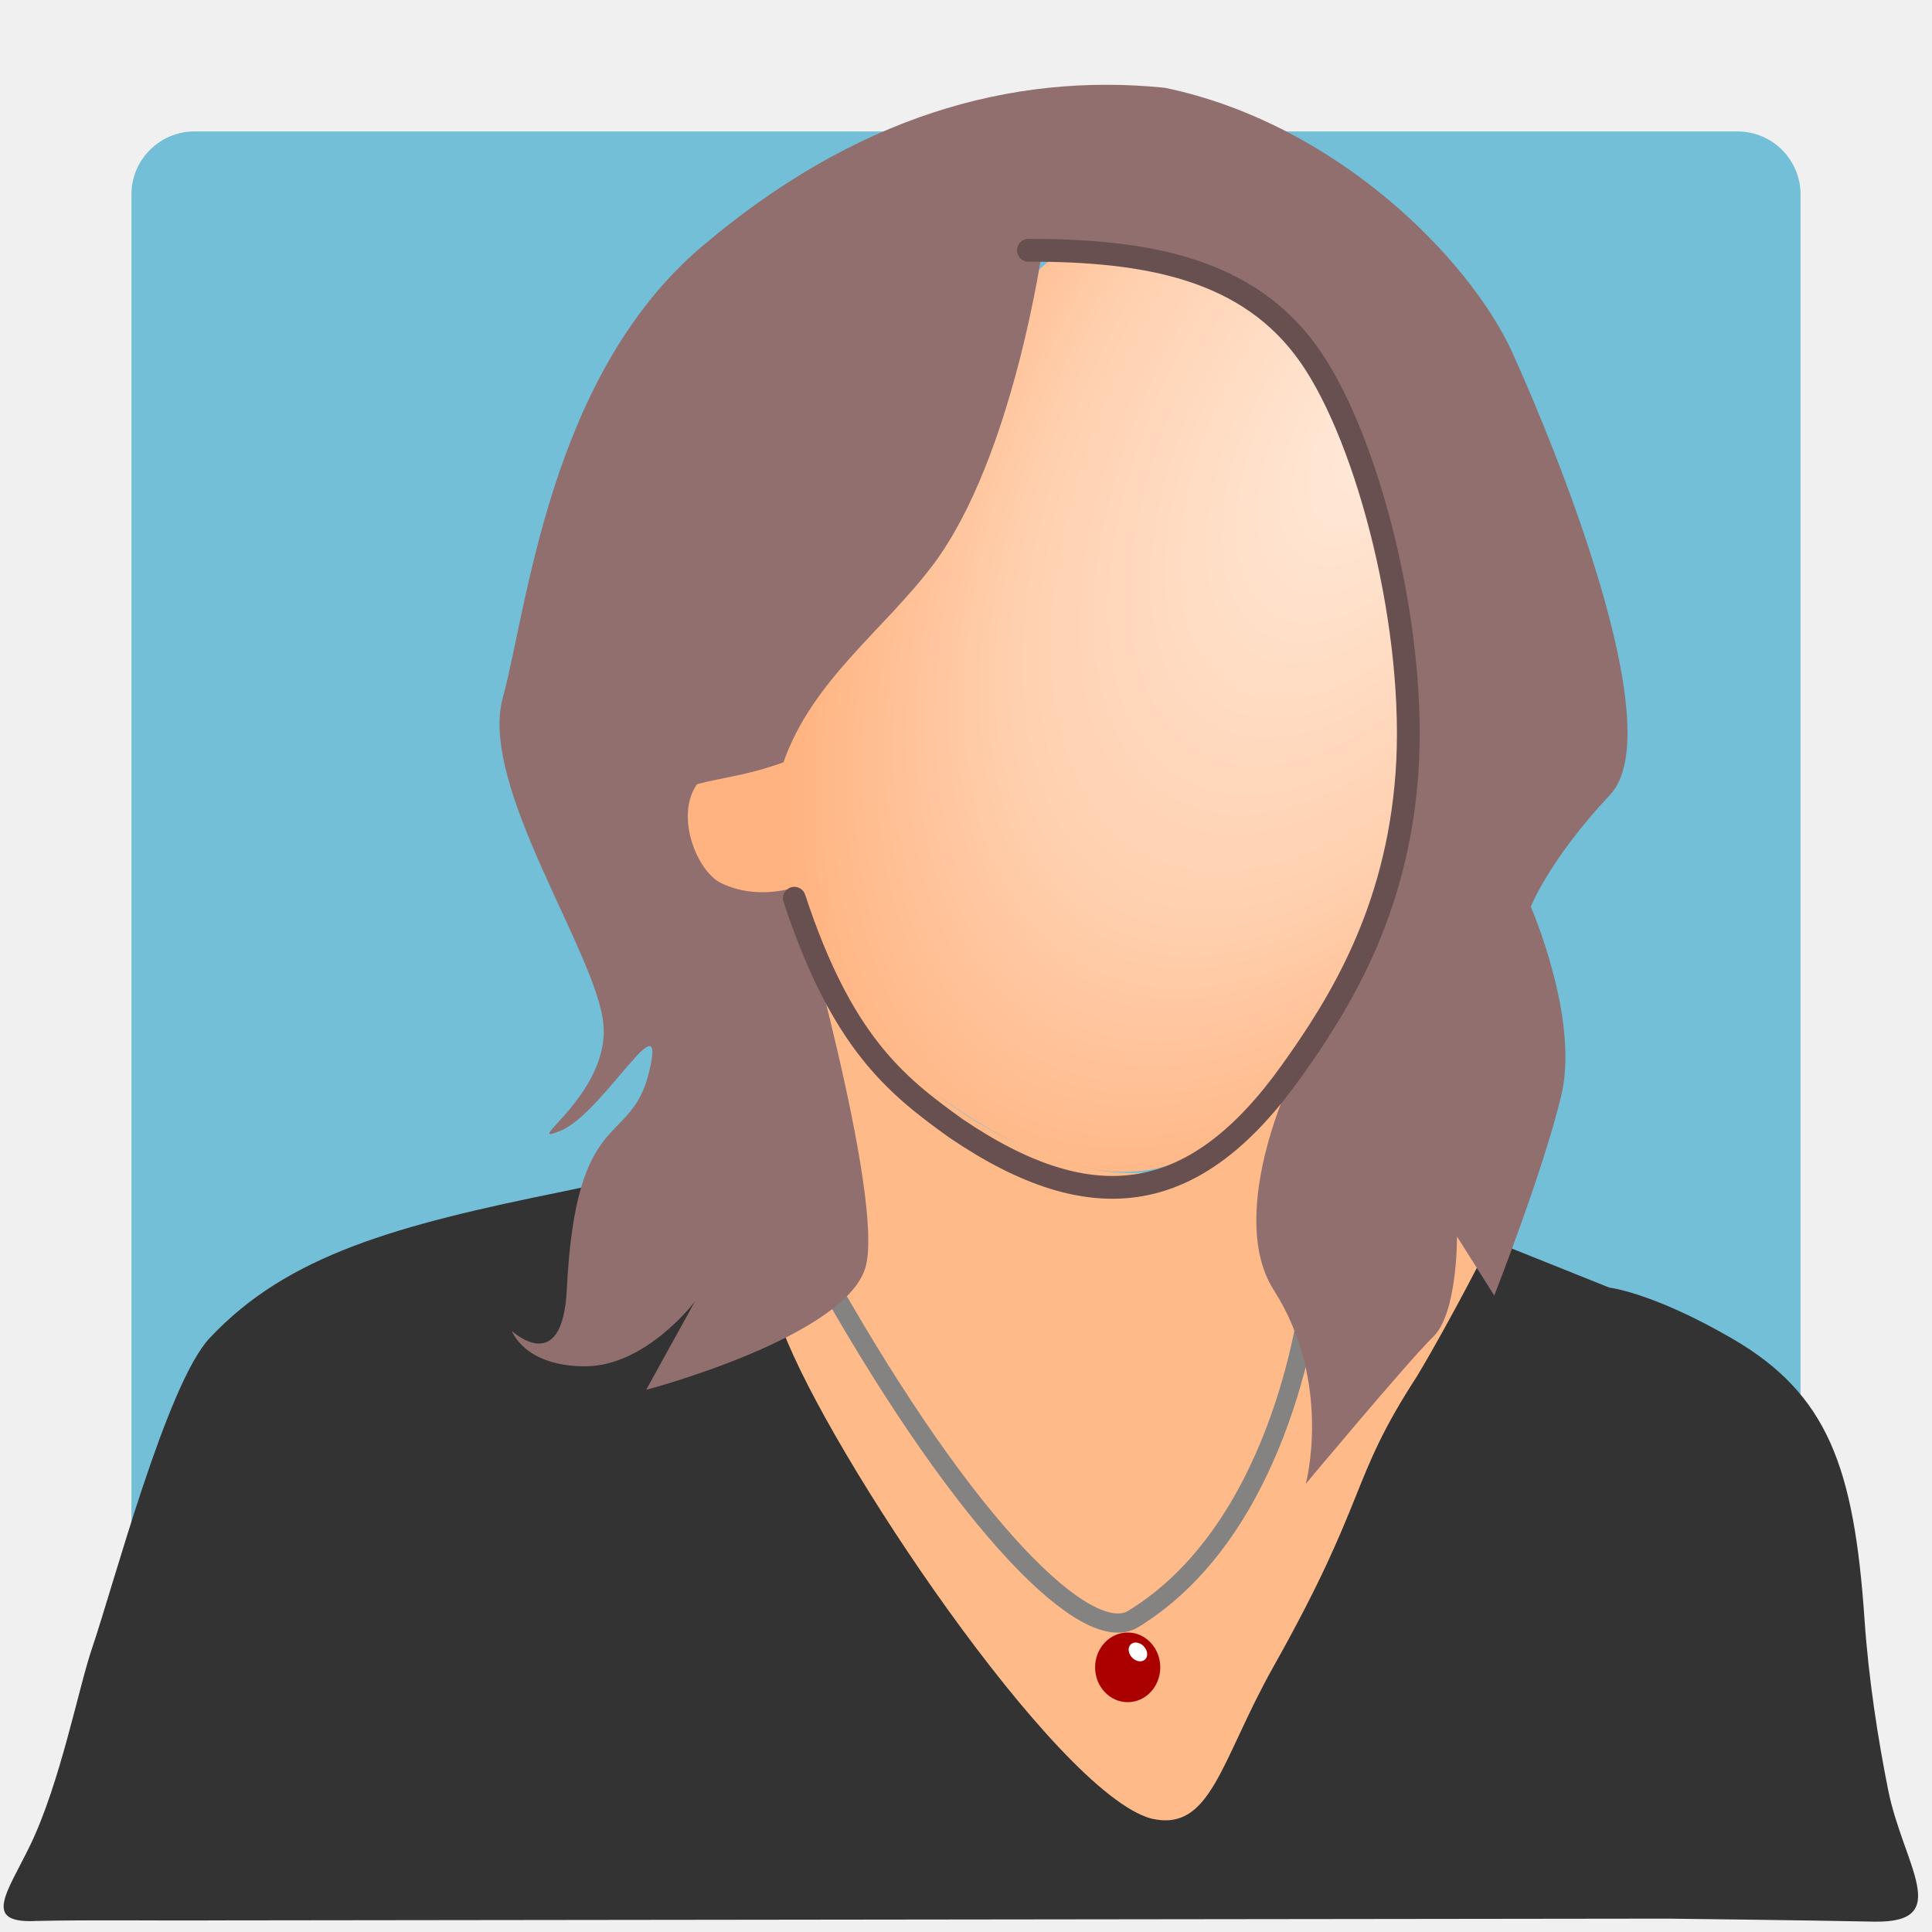
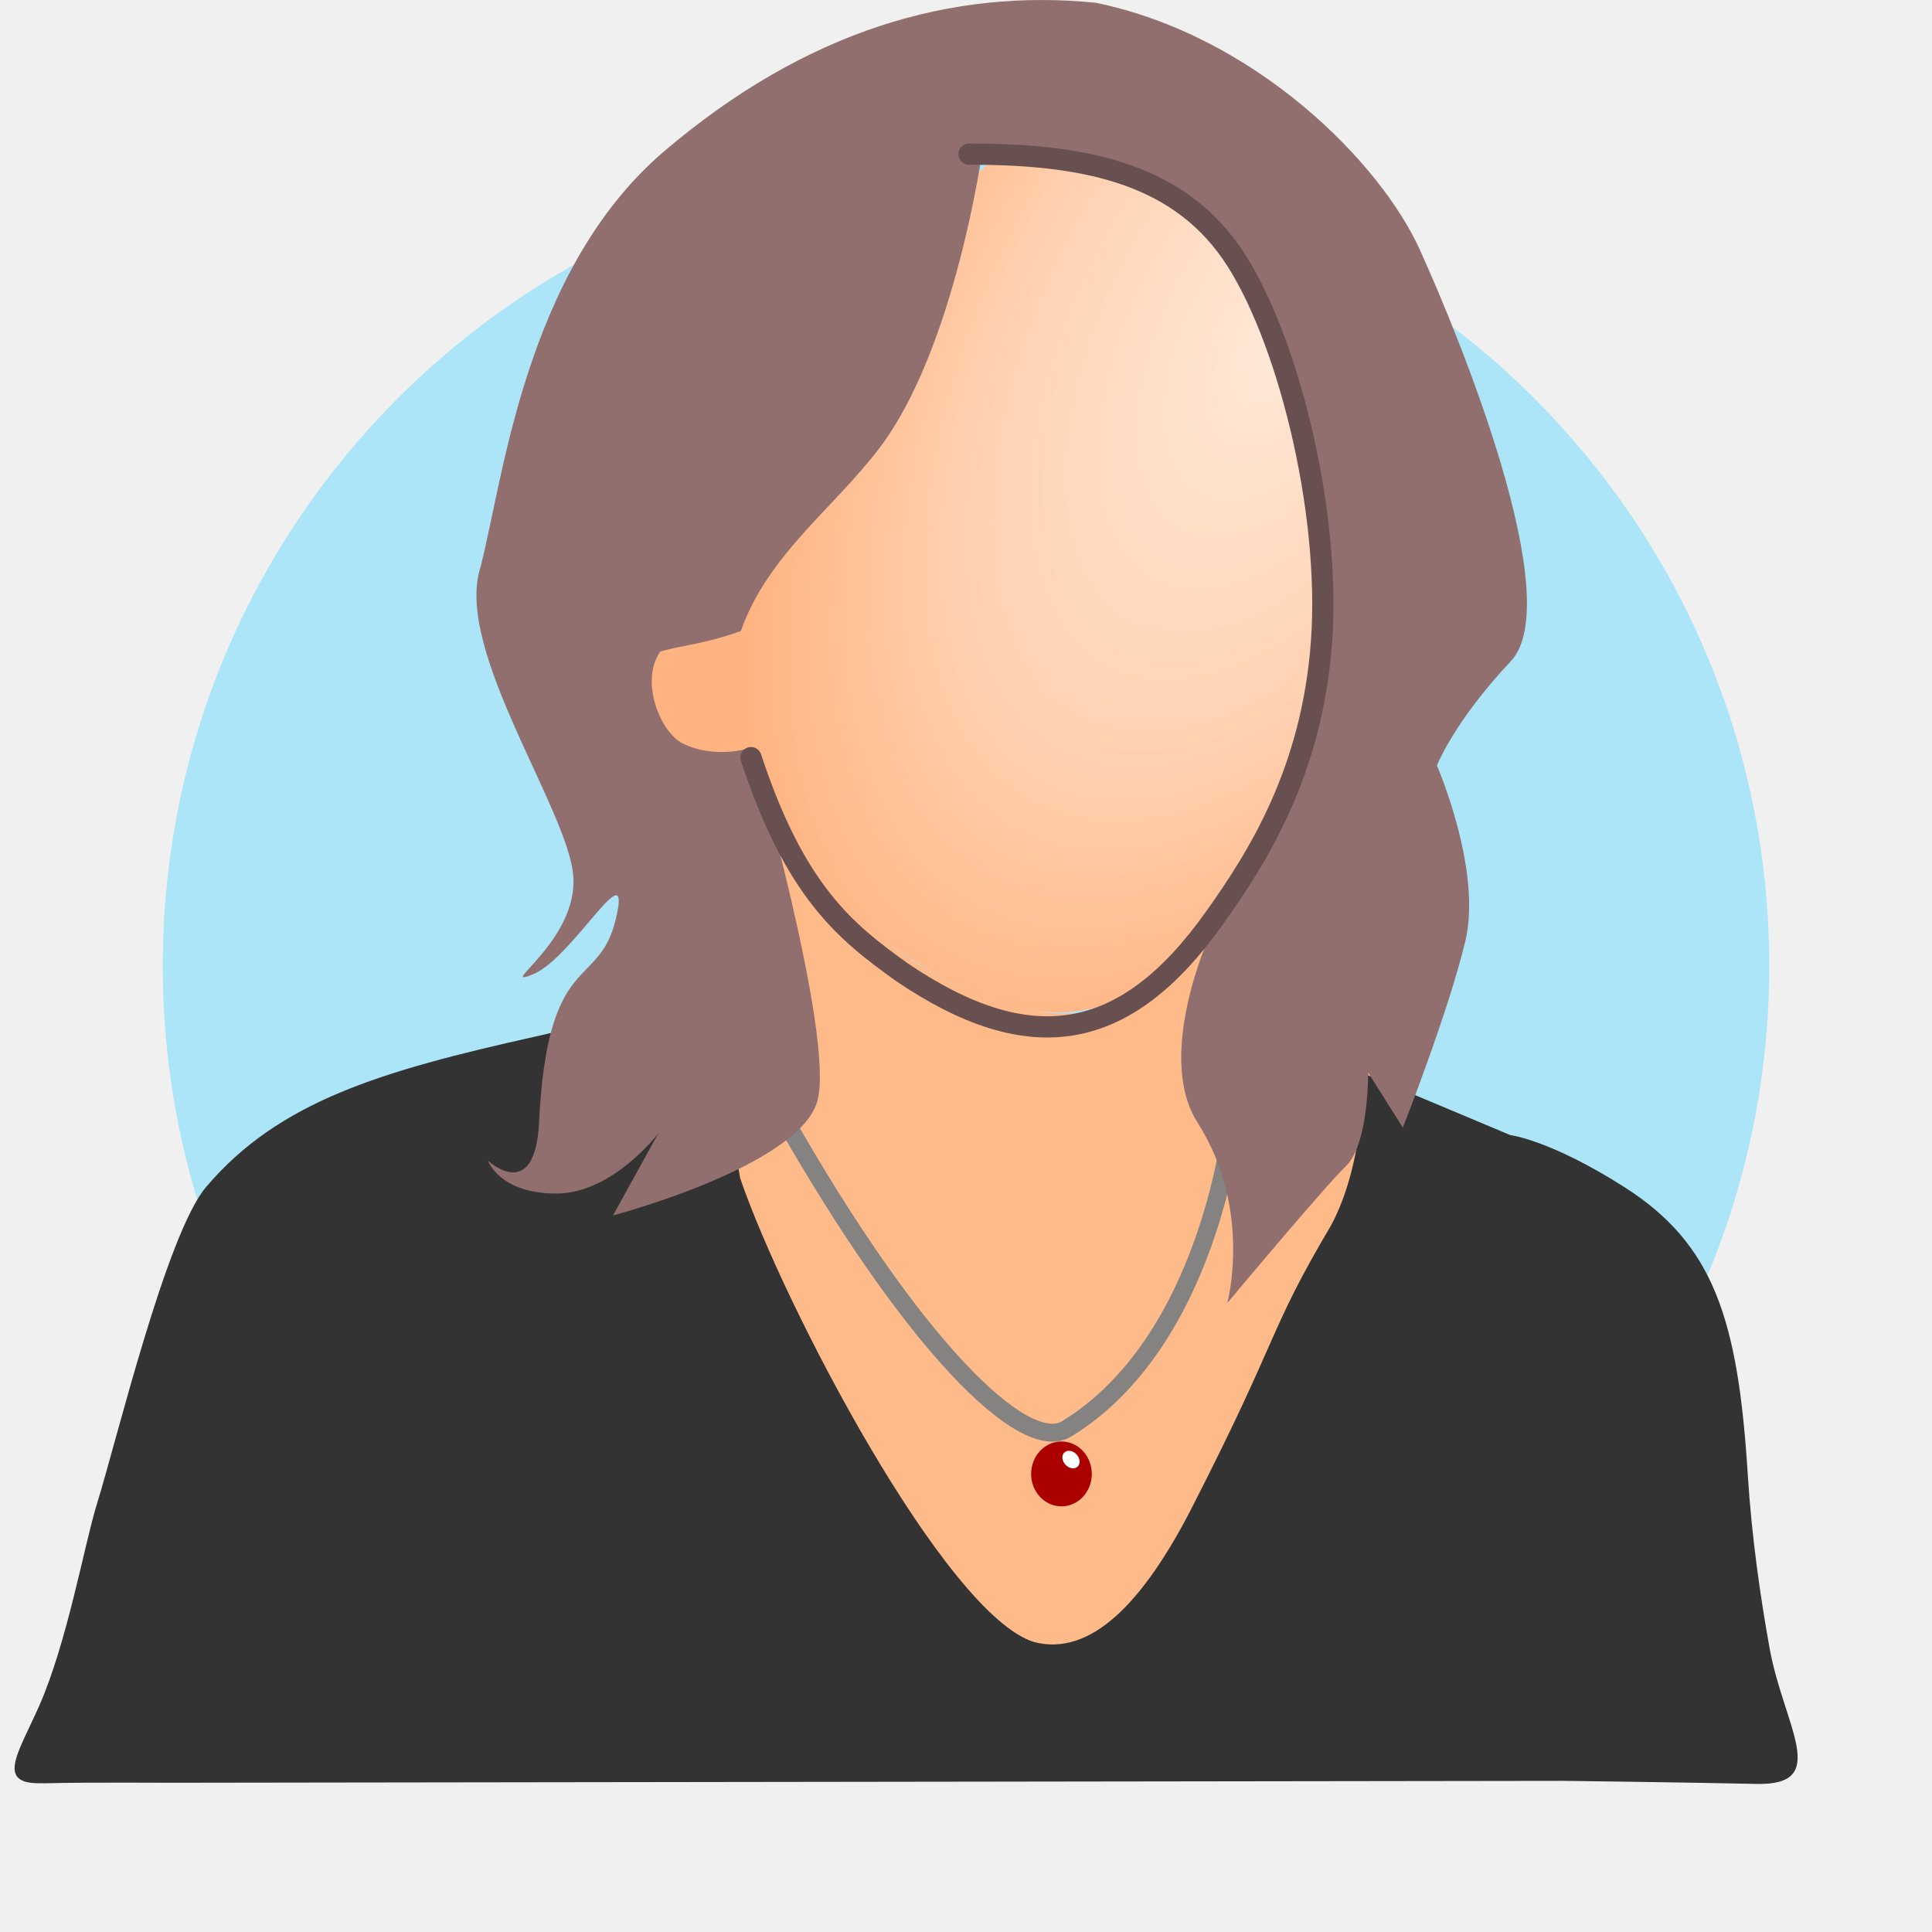
<svg xmlns="http://www.w3.org/2000/svg" xmlns:xlink="http://www.w3.org/1999/xlink" width="100" height="100" viewBox="0 0 26.458 26.458" version="1.1" id="svg2787">
  <defs id="defs2784">
    <radialGradient xlink:href="#linearGradient26559" id="radialGradient26561-8-4" cx="50.035" cy="10.592" fx="50.035" fy="10.592" r="5.772" gradientTransform="matrix(-0.9601652,1.792517,1.00028,0.4997347,56.22361,-88.92208)" gradientUnits="userSpaceOnUse" />
    <linearGradient id="linearGradient26559">
      <stop style="stop-color:#ffe9d9;stop-opacity:1;" offset="0" id="stop26555" />
      <stop style="stop-color:#ffd0af;stop-opacity:1;" offset="0.608" id="stop26563" />
      <stop style="stop-color:#ffb380;stop-opacity:1;" offset="1" id="stop26557" />
    </linearGradient>
  </defs>
  <g id="layer1">
-     <rect style="fill:#73bfd7;fill-opacity:1;fill-rule:evenodd;stroke-width:0.229" id="rect26083" width="22.858" height="22.858" x="1.8" y="1.8" rx="0.864" ry="0.864" />
-     <path id="path13238-1-2-5-8" style="fill:#ffba8a;fill-opacity:1;stroke:#000000;stroke-width:0;stroke-linecap:butt;stroke-linejoin:miter;stroke-dasharray:none;stroke-opacity:1" d="m 17.787,14.729 c 0.72,0.663 1.218,0.373 1.577,1.304 0.493,1.277 0.932,0.761 1.052,1.349 0.122,0.599 -0.373,1.479 -0.562,2.107 -0.374,1.244 -2.102,3.096 -2.563,4.119 -0.461,1.023 -1.37,1.8 -2.378,2.297 -1.008,0.498 -2.844,-0.161 -3.305,-0.133 -0.461,0.028 -1.142,-3.27 -1.401,-4.21 C 9.948,20.622 8.365,19.903 9.92,17.94 11.475,15.978 10.742,14.081 10.713,13.722 c -0.029,-0.359 1.04,0.259 1.242,0.48 0.202,0.221 1.026,1.074 2.229,1.576 1.061,0.443 2.011,0.33 2.241,-0.057 0.23,-0.387 1.537,-1.584 1.537,-1.584 z" />
-     <path style="fill:url(#radialGradient26561-8-4);fill-opacity:1;stroke:#000000;stroke-width:0;stroke-linecap:butt;stroke-linejoin:miter;stroke-dasharray:none;stroke-opacity:1" d="m 18.215,4.611 c 0.652,0.938 1.141,3.76 1.262,4.595 0.284,1.952 -0.662,4.976 -1.524,5.61 -0.957,0.704 -1.637,1.137 -2.289,1.215 -0.977,0.117 -1.934,-0.391 -2.912,-1.095 -0.688,-0.496 -1.417,-0.894 -1.858,-1.914 -0.103,-0.239 -0.167,-0.252 -0.27,-0.509 -0.042,-0.105 -0.07,-0.078 -0.425,-0.034 -0.22,0.027 -1.415,-1.462 -1.499,-1.896 -0.057,-0.296 1.877,-0.285 1.93,-0.444 0.57,-1.72 1.236,-1.361 1.399,-2.221 0.163,-0.86 1.162,-3.464 2.436,-4.422 1.591,0.148 2.69,0.177 3.749,1.115 z" id="path12892-7-4-9-0" />
-     <path style="fill:#333333;fill-opacity:1;stroke:#000000;stroke-width:0;stroke-linecap:butt;stroke-linejoin:miter;stroke-dasharray:none;stroke-opacity:0" d="m 0.474,26.308 c -0.715,0.027 -0.377,-0.388 -0.065,-1.029 0.418,-0.861 0.666,-2.166 0.855,-2.718 0.285,-0.833 1.018,-3.606 1.604,-4.233 1.069,-1.145 2.567,-1.55 4.847,-2.012 2.03,-0.412 2.269,-0.867 2.269,-0.867 0,0 0.575,1.839 0.734,2.762 0.637,1.697 3.742,6.331 5.045,6.693 0.824,0.195 0.95,-0.787 1.675,-2.077 1.314,-2.338 1.028,-2.534 1.966,-3.978 0.499,-0.833 1.015,-1.865 1.015,-1.865 l 1.622,0.65 c 0,0 0.584,0.063 1.675,0.694 1.319,0.763 1.675,1.77 1.818,3.851 0.057,0.827 0.186,1.643 0.322,2.326 0.206,1.037 0.912,1.834 -0.197,1.811 -0.9,-0.019 -2.828,-0.041 -2.828,-0.041 l -19.823,0.024 c -0.844,0.006 -1.688,-0.01 -2.533,0.008 z" id="path3866-5-8-8" />
-     <path style="fill:none;stroke:#848382;stroke-width:0.263;stroke-linecap:round;stroke-linejoin:miter;stroke-dasharray:none;stroke-opacity:1" d="m 17.946,17.694 c 0,0 -0.327,3.195 -2.428,4.478 -0.63,0.385 -2.271,-1.251 -4.151,-4.559" id="path27717-0-1" />
-     <path style="fill:#916f6f;stroke:#000000;stroke-width:0;stroke-linecap:butt;stroke-linejoin:miter;stroke-dasharray:none;stroke-opacity:1" d="m 15.951,1.202 c 2.339,0.484 4.177,2.34 4.762,3.631 0.585,1.291 2.172,5.164 1.337,6.051 -0.835,0.888 -1.086,1.533 -1.086,1.533 0,0 0.668,1.533 0.418,2.582 -0.251,1.049 -0.919,2.743 -0.919,2.743 l -0.51,-0.809 c 0,0 0.009,1.051 -0.326,1.374 -0.334,0.323 -1.745,2.014 -1.745,2.014 0,0 0.374,-1.381 -0.438,-2.654 -0.628,-0.983 0.178,-2.749 0.178,-2.749 0,0 1.42,-1.856 1.587,-3.308 0.167,-1.452 -0.251,-5.971 -1.671,-7.262 -1.253,-1.139 -3.258,-0.968 -3.258,-0.968 0,0 -0.4,2.891 -1.504,4.357 -0.668,0.888 -1.655,1.582 -2.047,2.703 -0.536,0.191 -0.833,0.203 -1.184,0.3 -0.309,0.444 0.007,1.198 0.331,1.354 0.501,0.242 1.012,0.057 1.012,0.057 0,0 1.22,4.22 0.969,5.188 -0.251,0.968 -3.008,1.694 -3.008,1.694 l 0.668,-1.21 c 0,0 -0.668,0.888 -1.504,0.888 -0.835,0 -1.003,-0.484 -1.003,-0.484 0,0 0.692,0.647 0.752,-0.565 0.125,-2.542 0.877,-1.936 1.128,-2.985 0.251,-1.049 -0.627,0.565 -1.211,0.807 -0.585,0.242 0.668,-0.484 0.585,-1.452 C 8.181,13.063 6.552,10.763 6.886,9.553 7.22,8.342 7.519,5.155 9.607,3.38 11.696,1.605 13.835,0.987 15.951,1.202 Z" id="path26059-6-5" />
-     <path style="fill:none;fill-opacity:1;stroke:#685050;stroke-width:0.312;stroke-linecap:round;stroke-linejoin:round;stroke-miterlimit:8;stroke-dasharray:none;stroke-opacity:1;paint-order:fill markers stroke" d="m 14.084,3.427 c 1.599,0 3.016,0.238 3.86,1.456 0.804,1.161 1.466,3.761 1.323,5.716 -0.139,1.903 -0.932,3.162 -1.583,4.073 -1.302,1.825 -2.699,2.067 -4.593,0.78 -0.827,-0.593 -1.565,-1.184 -2.213,-3.151" id="path28002" />
-     <g id="g27721-2-8" transform="matrix(-0.8354269,0,0,0.8068189,62.2381,-0.4478429)" style="stroke-width:1.21">
-       <ellipse style="fill:#aa0000;fill-opacity:1;fill-rule:evenodd;stroke-width:0.32" id="path11936-3-7-4-3" cx="56.013" cy="28.856" rx="0.534" ry="0.591" />
-       <ellipse style="fill:#ffffff;fill-rule:evenodd;stroke-width:0.32" id="path12898-2-3-7-8" cx="61.474" cy="-12.193" rx="0.135" ry="0.174" transform="matrix(0.7845642,0.6200476,-0.6245485,0.780986,0,0)" />
+     <circle style="fill:#ace5f7;fill-opacity:1;fill-rule:evenodd;stroke-width:0.224" id="path29876" cx="13.229" cy="13.229" r="11" />
+     <rect style="fill:#9dd2e3;fill-opacity:1;fill-rule:evenodd;stroke-width:0.229" id="rect26083" width="22.858" height="22.858" x="-29.902" y="-4.6" rx="0.864" ry="0.864" />
+     <g id="g30045" transform="matrix(0.9313382,0,0,0.9313382,0.1533878,-1.081128)">
+       <path id="path13238-1-2-5-8" style="fill:#ffba8a;fill-opacity:1;stroke:#000000;stroke-width:0;stroke-linecap:butt;stroke-linejoin:miter;stroke-dasharray:none;stroke-opacity:1" d="m 17.787,14.729 c 0.72,0.663 1.218,0.373 1.577,1.304 0.493,1.277 0.932,0.761 1.052,1.349 0.122,0.599 -0.373,1.479 -0.562,2.107 -0.374,1.244 -2.102,3.096 -2.563,4.119 -0.461,1.023 -1.37,1.8 -2.378,2.297 -1.008,0.498 -2.844,-0.161 -3.305,-0.133 -0.461,0.028 -1.142,-3.27 -1.401,-4.21 C 9.948,20.622 8.365,19.903 9.92,17.94 11.475,15.978 10.742,14.081 10.713,13.722 c -0.029,-0.359 1.04,0.259 1.242,0.48 0.202,0.221 1.026,1.074 2.229,1.576 1.061,0.443 2.011,0.33 2.241,-0.057 0.23,-0.387 1.537,-1.584 1.537,-1.584 z" />
+       <path style="fill:url(#radialGradient26561-8-4);fill-opacity:1;stroke:#000000;stroke-width:0;stroke-linecap:butt;stroke-linejoin:miter;stroke-dasharray:none;stroke-opacity:1" d="m 18.215,4.611 c 0.652,0.938 1.141,3.76 1.262,4.595 0.284,1.952 -0.662,4.976 -1.524,5.61 -0.957,0.704 -1.637,1.137 -2.289,1.215 -0.977,0.117 -1.934,-0.391 -2.912,-1.095 -0.688,-0.496 -1.417,-0.894 -1.858,-1.914 -0.103,-0.239 -0.167,-0.252 -0.27,-0.509 -0.042,-0.105 -0.07,-0.078 -0.425,-0.034 -0.22,0.027 -1.415,-1.462 -1.499,-1.896 -0.057,-0.296 1.877,-0.285 1.93,-0.444 0.57,-1.72 1.236,-1.361 1.399,-2.221 0.163,-0.86 1.162,-3.464 2.436,-4.422 1.591,0.148 2.69,0.177 3.749,1.115 z" id="path12892-7-4-9-0" />
+       <path style="fill:#333333;fill-opacity:1;stroke:#000000;stroke-width:0;stroke-linecap:butt;stroke-linejoin:miter;stroke-dasharray:none;stroke-opacity:0" d="m 0.474,27.381 c -0.715,0.03 -0.377,-0.427 -0.065,-1.131 0.418,-0.946 0.666,-2.38 0.855,-2.987 0.285,-0.915 1.018,-3.963 1.604,-4.651 1.069,-1.258 2.567,-1.703 4.847,-2.211 2.03,-0.453 2.269,-0.953 2.269,-0.953 0,0 0.575,2.021 0.734,3.035 0.637,1.865 3.021,6.425 4.324,6.823 0.824,0.214 1.595,-0.561 2.32,-1.978 1.314,-2.569 1.104,-2.557 2.042,-4.143 0.499,-0.915 0.484,-2.239 0.484,-2.239 l 2.154,0.905 c 0,0 0.584,0.069 1.675,0.763 1.319,0.839 1.675,1.944 1.818,4.232 0.057,0.909 0.186,1.805 0.322,2.556 0.206,1.139 0.912,2.016 -0.197,1.99 -0.9,-0.021 -2.828,-0.045 -2.828,-0.045 l -19.823,0.027 c -0.844,0.006 -1.688,-0.011 -2.533,0.009 z" id="path3866-5-8-8" />
+       <path style="fill:none;stroke:#848382;stroke-width:0.263;stroke-linecap:round;stroke-linejoin:miter;stroke-dasharray:none;stroke-opacity:1" d="m 17.946,17.694 c 0,0 -0.327,3.195 -2.428,4.478 -0.63,0.385 -2.271,-1.251 -4.151,-4.559" id="path27717-0-1" />
+       <path style="fill:#916f6f;stroke:#000000;stroke-width:0;stroke-linecap:butt;stroke-linejoin:miter;stroke-dasharray:none;stroke-opacity:1" d="m 15.951,1.202 c 2.339,0.484 4.177,2.34 4.762,3.631 0.585,1.291 2.172,5.164 1.337,6.051 -0.835,0.888 -1.086,1.533 -1.086,1.533 0,0 0.668,1.533 0.418,2.582 -0.251,1.049 -0.919,2.743 -0.919,2.743 l -0.51,-0.809 c 0,0 0.009,1.051 -0.326,1.374 -0.334,0.323 -1.745,2.014 -1.745,2.014 0,0 0.374,-1.381 -0.438,-2.654 -0.628,-0.983 0.178,-2.749 0.178,-2.749 0,0 1.42,-1.856 1.587,-3.308 0.167,-1.452 -0.251,-5.971 -1.671,-7.262 -1.253,-1.139 -3.258,-0.968 -3.258,-0.968 0,0 -0.4,2.891 -1.504,4.357 -0.668,0.888 -1.655,1.582 -2.047,2.703 -0.536,0.191 -0.833,0.203 -1.184,0.3 -0.309,0.444 0.007,1.198 0.331,1.354 0.501,0.242 1.012,0.057 1.012,0.057 0,0 1.22,4.22 0.969,5.188 -0.251,0.968 -3.008,1.694 -3.008,1.694 l 0.668,-1.21 c 0,0 -0.668,0.888 -1.504,0.888 -0.835,0 -1.003,-0.484 -1.003,-0.484 0,0 0.692,0.647 0.752,-0.565 0.125,-2.542 0.877,-1.936 1.128,-2.985 0.251,-1.049 -0.627,0.565 -1.211,0.807 -0.585,0.242 0.668,-0.484 0.585,-1.452 C 8.181,13.063 6.552,10.763 6.886,9.553 7.22,8.342 7.519,5.155 9.607,3.38 11.696,1.605 13.835,0.987 15.951,1.202 Z" id="path26059-6-5" />
+       <path style="fill:none;fill-opacity:1;stroke:#685050;stroke-width:0.312;stroke-linecap:round;stroke-linejoin:round;stroke-miterlimit:8;stroke-dasharray:none;stroke-opacity:1;paint-order:fill markers stroke" d="m 14.084,3.427 c 1.599,0 3.016,0.238 3.86,1.456 0.804,1.161 1.466,3.761 1.323,5.716 -0.139,1.903 -0.932,3.162 -1.583,4.073 -1.302,1.825 -2.699,2.067 -4.593,0.78 -0.827,-0.593 -1.565,-1.184 -2.213,-3.151" id="path28002" />
+       <g id="g27721-2-8" transform="matrix(-0.8354269,0,0,0.8068189,62.2381,-0.4478429)" style="stroke-width:1.21">
+         <ellipse style="fill:#aa0000;fill-opacity:1;fill-rule:evenodd;stroke-width:0.32" id="path11936-3-7-4-3" cx="56.013" cy="28.856" rx="0.534" ry="0.591" />
+         <ellipse style="fill:#ffffff;fill-rule:evenodd;stroke-width:0.32" id="path12898-2-3-7-8" cx="61.474" cy="-12.193" rx="0.135" ry="0.174" transform="matrix(0.7845642,0.6200476,-0.6245485,0.780986,0,0)" />
+       </g>
    </g>
  </g>
</svg>
